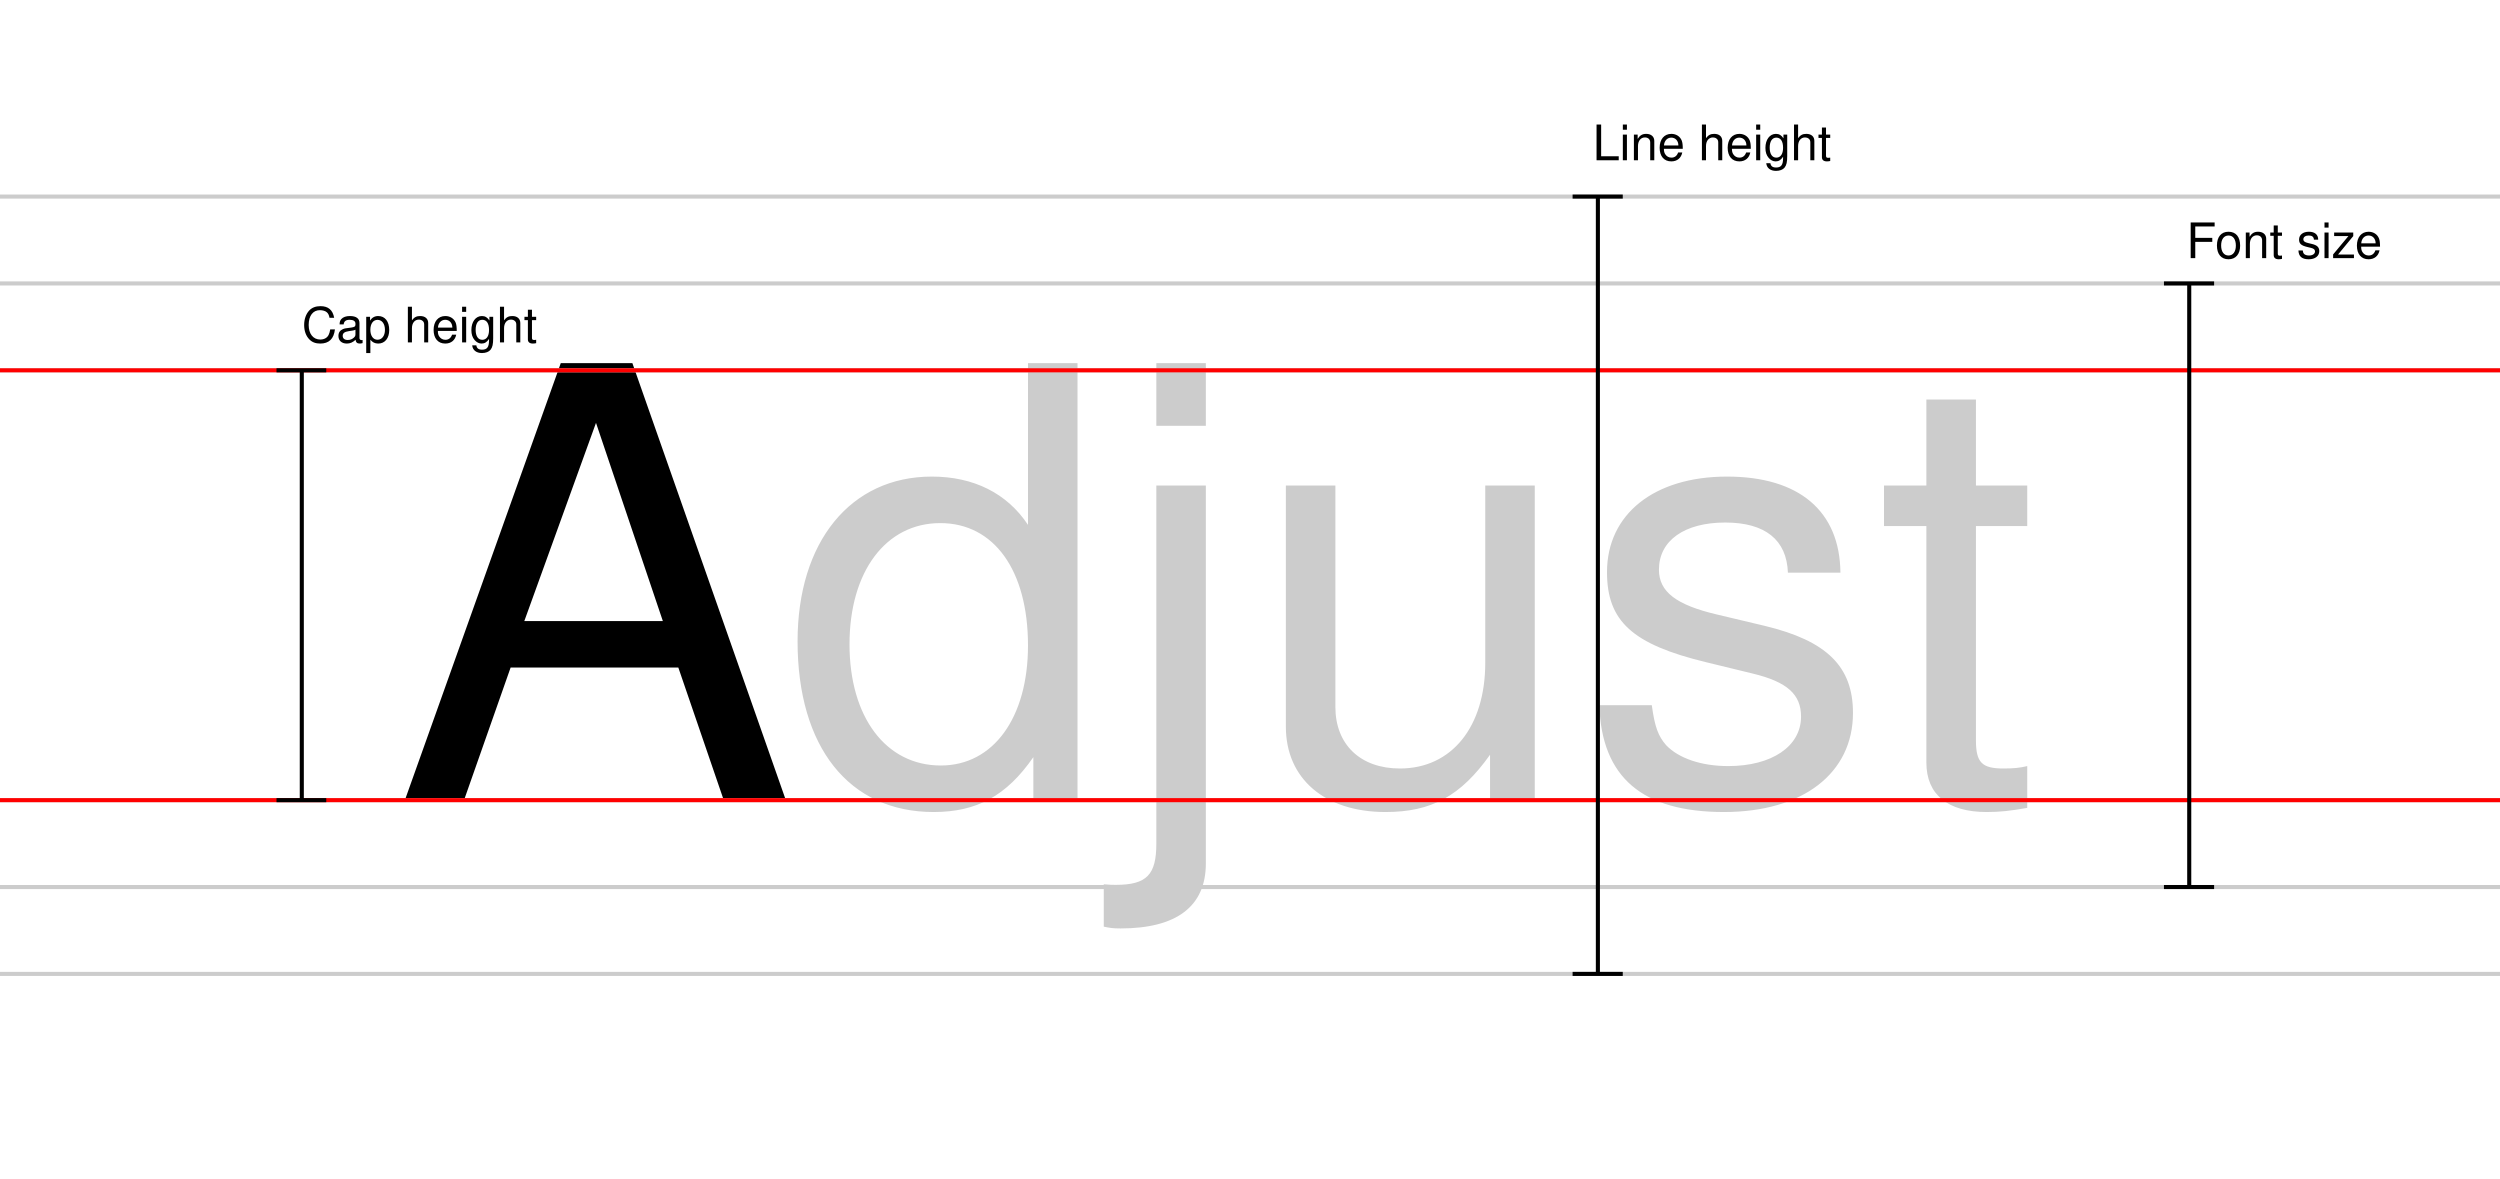
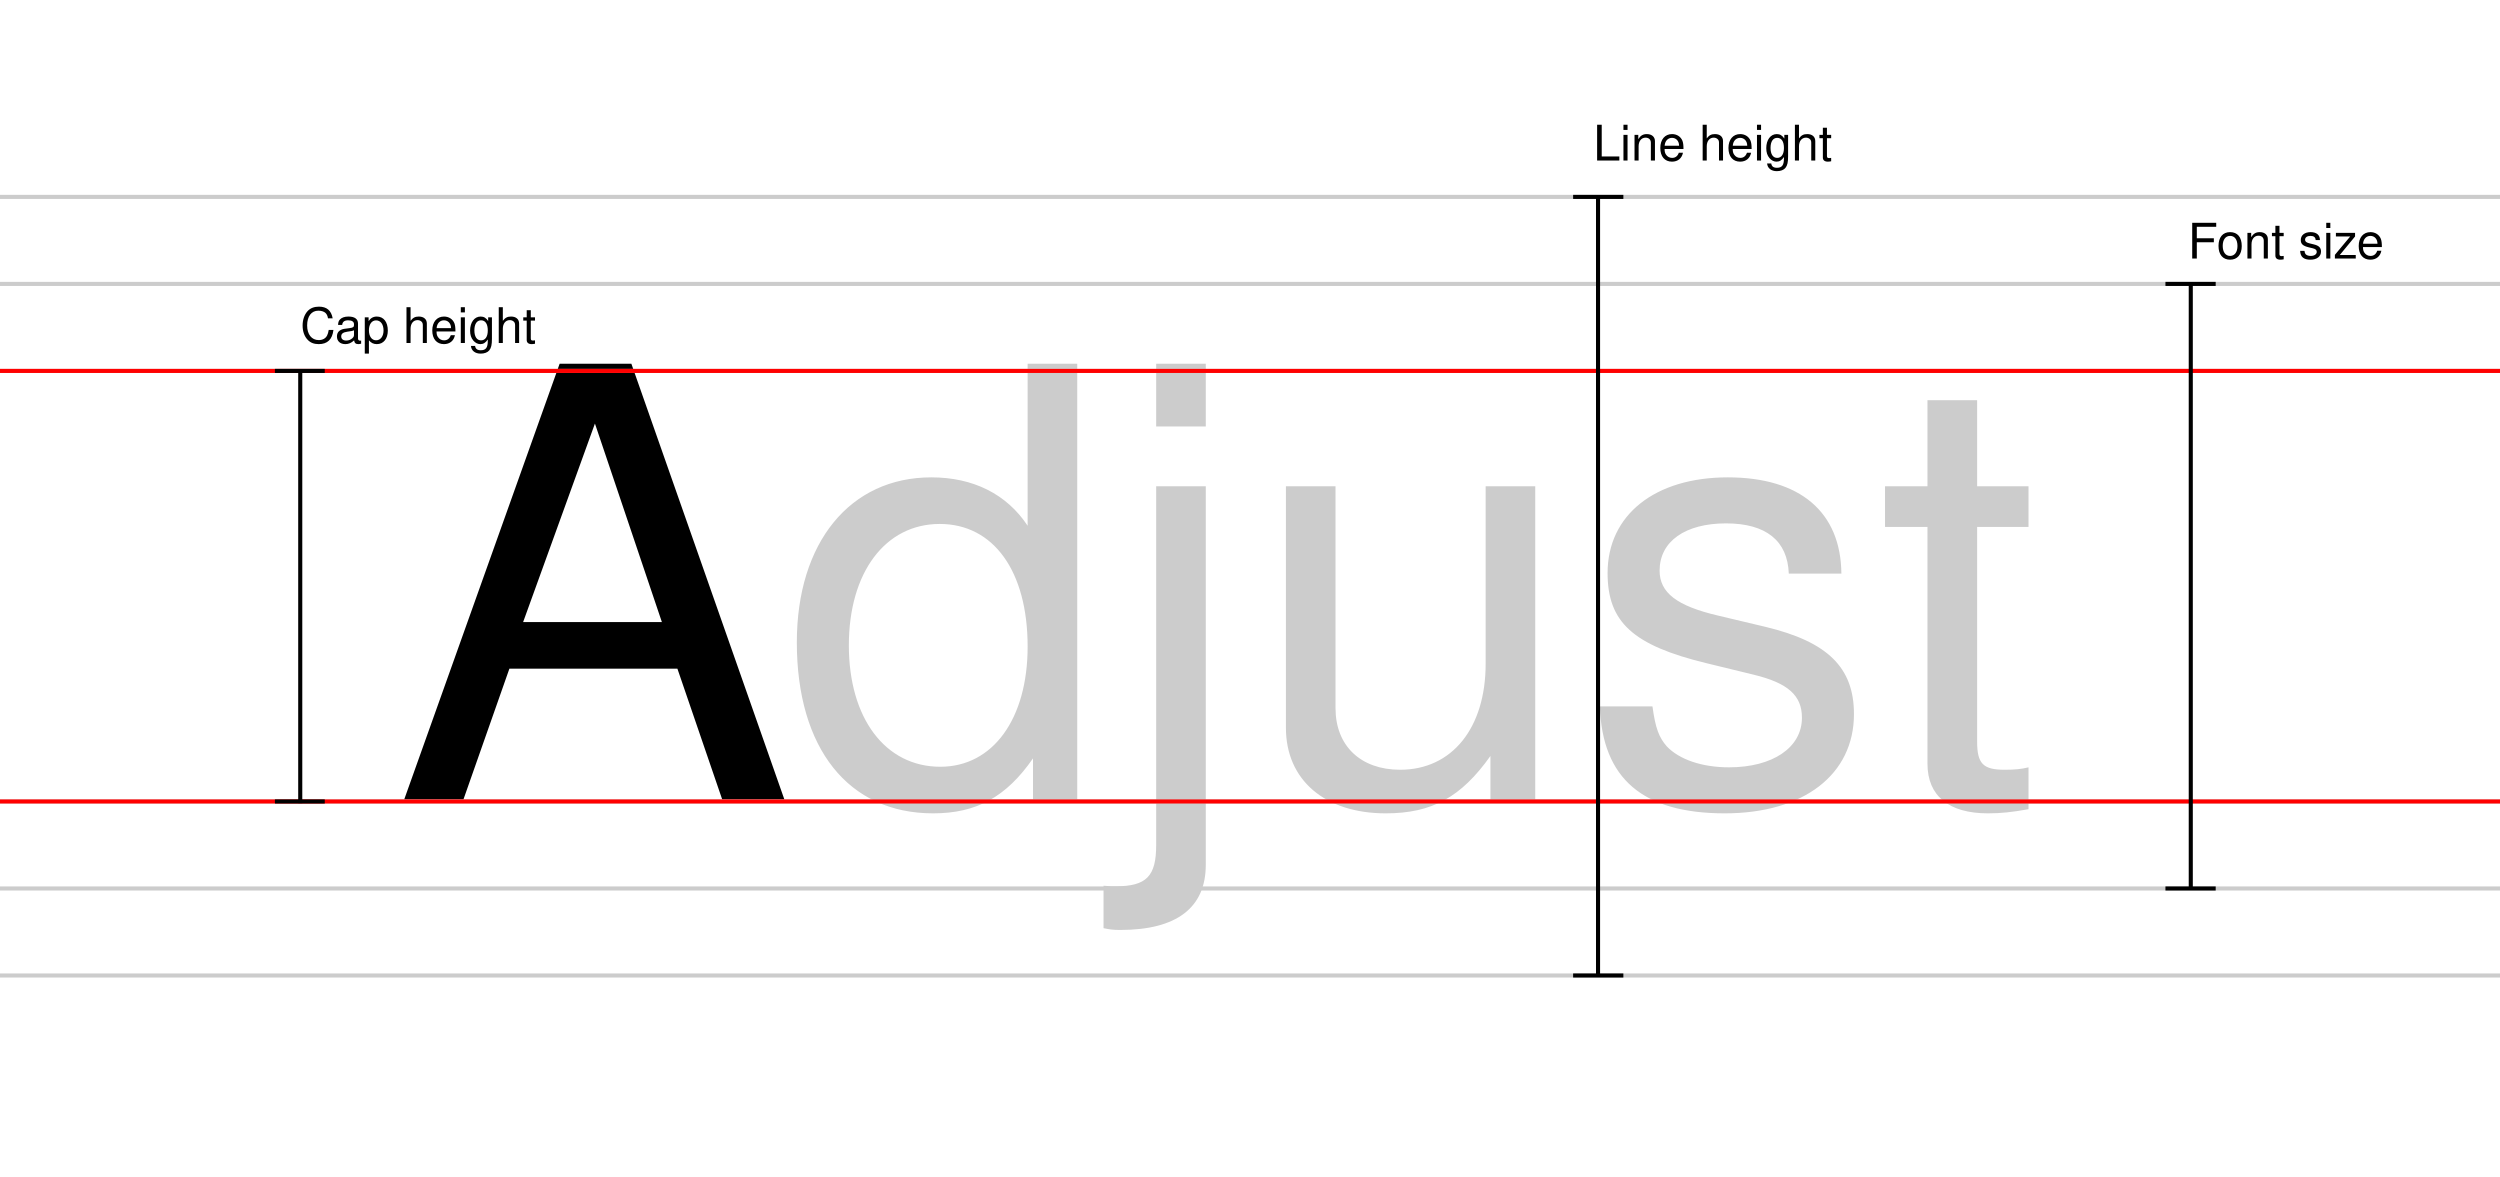
- <svg xmlns="http://www.w3.org/2000/svg" version="1.1" x="0px" y="0px" width="613px" height="289px" viewBox="0 0 613 289" enable-background="new 0 0 613 289" xml:space="preserve">
-   <g id="Layer_1">
-     <g id="Artwork">
-       <g id="Guides" display="none">
- 		</g>
-       <g id="BG">
- 		</g>
-       <g id="_x31_920">
- 		</g>
-       <g id="_x31_366">
- 		</g>
-       <g id="_x37_68">
- 		</g>
-     </g>
-   </g>
-   <g id="Layer_2">
-     <g id="Artwork_copy">
-       <g id="Guides_copy" display="none">
- 		</g>
-       <g id="BG_copy">
- 		</g>
-       <g id="_x31_920_copy">
- 		</g>
-       <g id="_x31_366_copy">
- 		</g>
-       <g id="_x37_68_copy">
- 		</g>
-     </g>
-   </g>
-   <g id="Layer_3">
-     <g id="BG_1_">
- 	</g>
-     <g id="Guides_2_" display="none">
- 	</g>
-     <g id="Artwork_1_">
-       <text transform="matrix(1 0 0 1 96.9512 195.7485)">
+ <svg xmlns="http://www.w3.org/2000/svg" version="1.1" x="0px" y="0px" width="612px" height="288px" viewBox="0 0 612 288" enable-background="new 0 0 612 288" xml:space="preserve">
+   <g id="_x31_">
+ </g>
+   <g id="_x32_">
+     <g>
+       <text transform="matrix(1 0 0 1 96.4512 195.7485)">
        <tspan x="0" y="0" font-family="&quot;Helvetica Neue&quot;, Helvetica, Arial, sans-serif" font-size="146.374">A</tspan>
        <tspan x="94.8" y="0" fill="#CCCCCC" font-family="&quot;Helvetica Neue&quot;, Helvetica, Arial, sans-serif" font-size="146.374">djust</tspan>
      </text>
-       <rect x="-52.4" y="69.5" fill="none" stroke="#CCCCCC" stroke-miterlimit="10" width="717.9" height="148" />
-       <rect x="-52.4" y="48.2" fill="none" stroke="#CCCCCC" stroke-miterlimit="10" width="717.9" height="148" />
-       <rect x="-52.4" y="90.8" fill="none" stroke="#CCCCCC" stroke-miterlimit="10" width="717.9" height="148" />
-       <line fill="none" stroke="#FF0000" stroke-miterlimit="10" x1="0" y1="90.8" x2="613" y2="90.8" />
-       <line fill="none" stroke="#FF0000" stroke-miterlimit="10" x1="0" y1="196.2" x2="613" y2="196.2" />
-       <text transform="matrix(1 0 0 1 536.0762 63.293)" font-family="&quot;Helvetica Neue&quot;, Helvetica, Arial, sans-serif" font-size="12">Font size</text>
-       <text transform="matrix(1 0 0 1 74 83.9595)" font-family="&quot;Helvetica Neue&quot;, Helvetica, Arial, sans-serif" font-size="12">Cap height</text>
-       <text transform="matrix(1 0 0 1 390.5225 39.293)" font-family="&quot;Helvetica Neue&quot;, Helvetica, Arial, sans-serif" font-size="12">Line height</text>
-       <line fill="none" stroke="#000000" stroke-miterlimit="10" x1="536.8" y1="69.5" x2="536.8" y2="217.5" />
-       <line fill="none" stroke="#000000" stroke-miterlimit="10" x1="74" y1="90.8" x2="74" y2="196.6" />
-       <line fill="none" stroke="#000000" stroke-miterlimit="10" x1="391.8" y1="48.2" x2="391.8" y2="238.8" />
-       <line fill="none" stroke="#000000" stroke-miterlimit="10" x1="67.8" y1="90.8" x2="80" y2="90.8" />
-       <line fill="none" stroke="#000000" stroke-miterlimit="10" x1="385.6" y1="48.2" x2="397.9" y2="48.2" />
-       <line fill="none" stroke="#000000" stroke-miterlimit="10" x1="385.6" y1="238.8" x2="397.9" y2="238.8" />
-       <line fill="none" stroke="#000000" stroke-miterlimit="10" x1="530.6" y1="217.5" x2="542.9" y2="217.5" />
-       <line fill="none" stroke="#000000" stroke-miterlimit="10" x1="530.6" y1="69.5" x2="542.9" y2="69.5" />
-       <line fill="none" stroke="#000000" stroke-miterlimit="10" x1="67.8" y1="196.2" x2="80" y2="196.2" />
+       <rect x="-52.9" y="69.5" fill="none" stroke="#CCCCCC" stroke-miterlimit="10" width="717.9" height="148" />
+       <rect x="-52.9" y="48.2" fill="none" stroke="#CCCCCC" stroke-miterlimit="10" width="717.9" height="148" />
+       <rect x="-52.9" y="90.8" fill="none" stroke="#CCCCCC" stroke-miterlimit="10" width="717.9" height="148" />
+       <line fill="none" stroke="#FF0000" stroke-miterlimit="10" x1="-0.5" y1="90.8" x2="612.5" y2="90.8" />
+       <line fill="none" stroke="#FF0000" stroke-miterlimit="10" x1="-0.5" y1="196.2" x2="612.5" y2="196.2" />
+       <text transform="matrix(1 0 0 1 535.5762 63.293)" font-family="&quot;Helvetica Neue&quot;, Helvetica, Arial, sans-serif" font-size="12">Font size</text>
+       <text transform="matrix(1 0 0 1 73.5 83.9595)" font-family="&quot;Helvetica Neue&quot;, Helvetica, Arial, sans-serif" font-size="12">Cap height</text>
+       <text transform="matrix(1 0 0 1 390.0225 39.293)" font-family="&quot;Helvetica Neue&quot;, Helvetica, Arial, sans-serif" font-size="12">Line height</text>
+       <line fill="none" stroke="#000000" stroke-miterlimit="10" x1="536.3" y1="69.5" x2="536.3" y2="217.5" />
+       <line fill="none" stroke="#000000" stroke-miterlimit="10" x1="73.5" y1="90.8" x2="73.5" y2="196.6" />
+       <line fill="none" stroke="#000000" stroke-miterlimit="10" x1="391.2" y1="48.2" x2="391.2" y2="238.8" />
+       <line fill="none" stroke="#000000" stroke-miterlimit="10" x1="67.3" y1="90.8" x2="79.5" y2="90.8" />
+       <line fill="none" stroke="#000000" stroke-miterlimit="10" x1="385.1" y1="48.2" x2="397.4" y2="48.2" />
+       <line fill="none" stroke="#000000" stroke-miterlimit="10" x1="385.1" y1="238.8" x2="397.4" y2="238.8" />
+       <line fill="none" stroke="#000000" stroke-miterlimit="10" x1="530.1" y1="217.5" x2="542.4" y2="217.5" />
+       <line fill="none" stroke="#000000" stroke-miterlimit="10" x1="530.1" y1="69.5" x2="542.4" y2="69.5" />
+       <line fill="none" stroke="#000000" stroke-miterlimit="10" x1="67.3" y1="196.2" x2="79.5" y2="196.2" />
    </g>
  </g>
-   <g id="Layer_4">
-     <g id="BG_2_" display="none">
- 	</g>
-     <g id="Guides_4_">
- 	</g>
-     <g id="Artwork_2_">
- 	</g>
-   </g>
-   <g id="Layer_5">
-     <g id="BG_3_">
- 	</g>
-     <g id="Artwork_3_">
- 	</g>
-     <g id="Guides_5_">
- 	</g>
-   </g>
-   <g id="Examples" display="none">
+   <g id="_x33_">
+ </g>
+   <g id="_x34_">
+ </g>
+   <g id="_x35_">
+ </g>
+   <g id="_x36_">
</g>
</svg>
